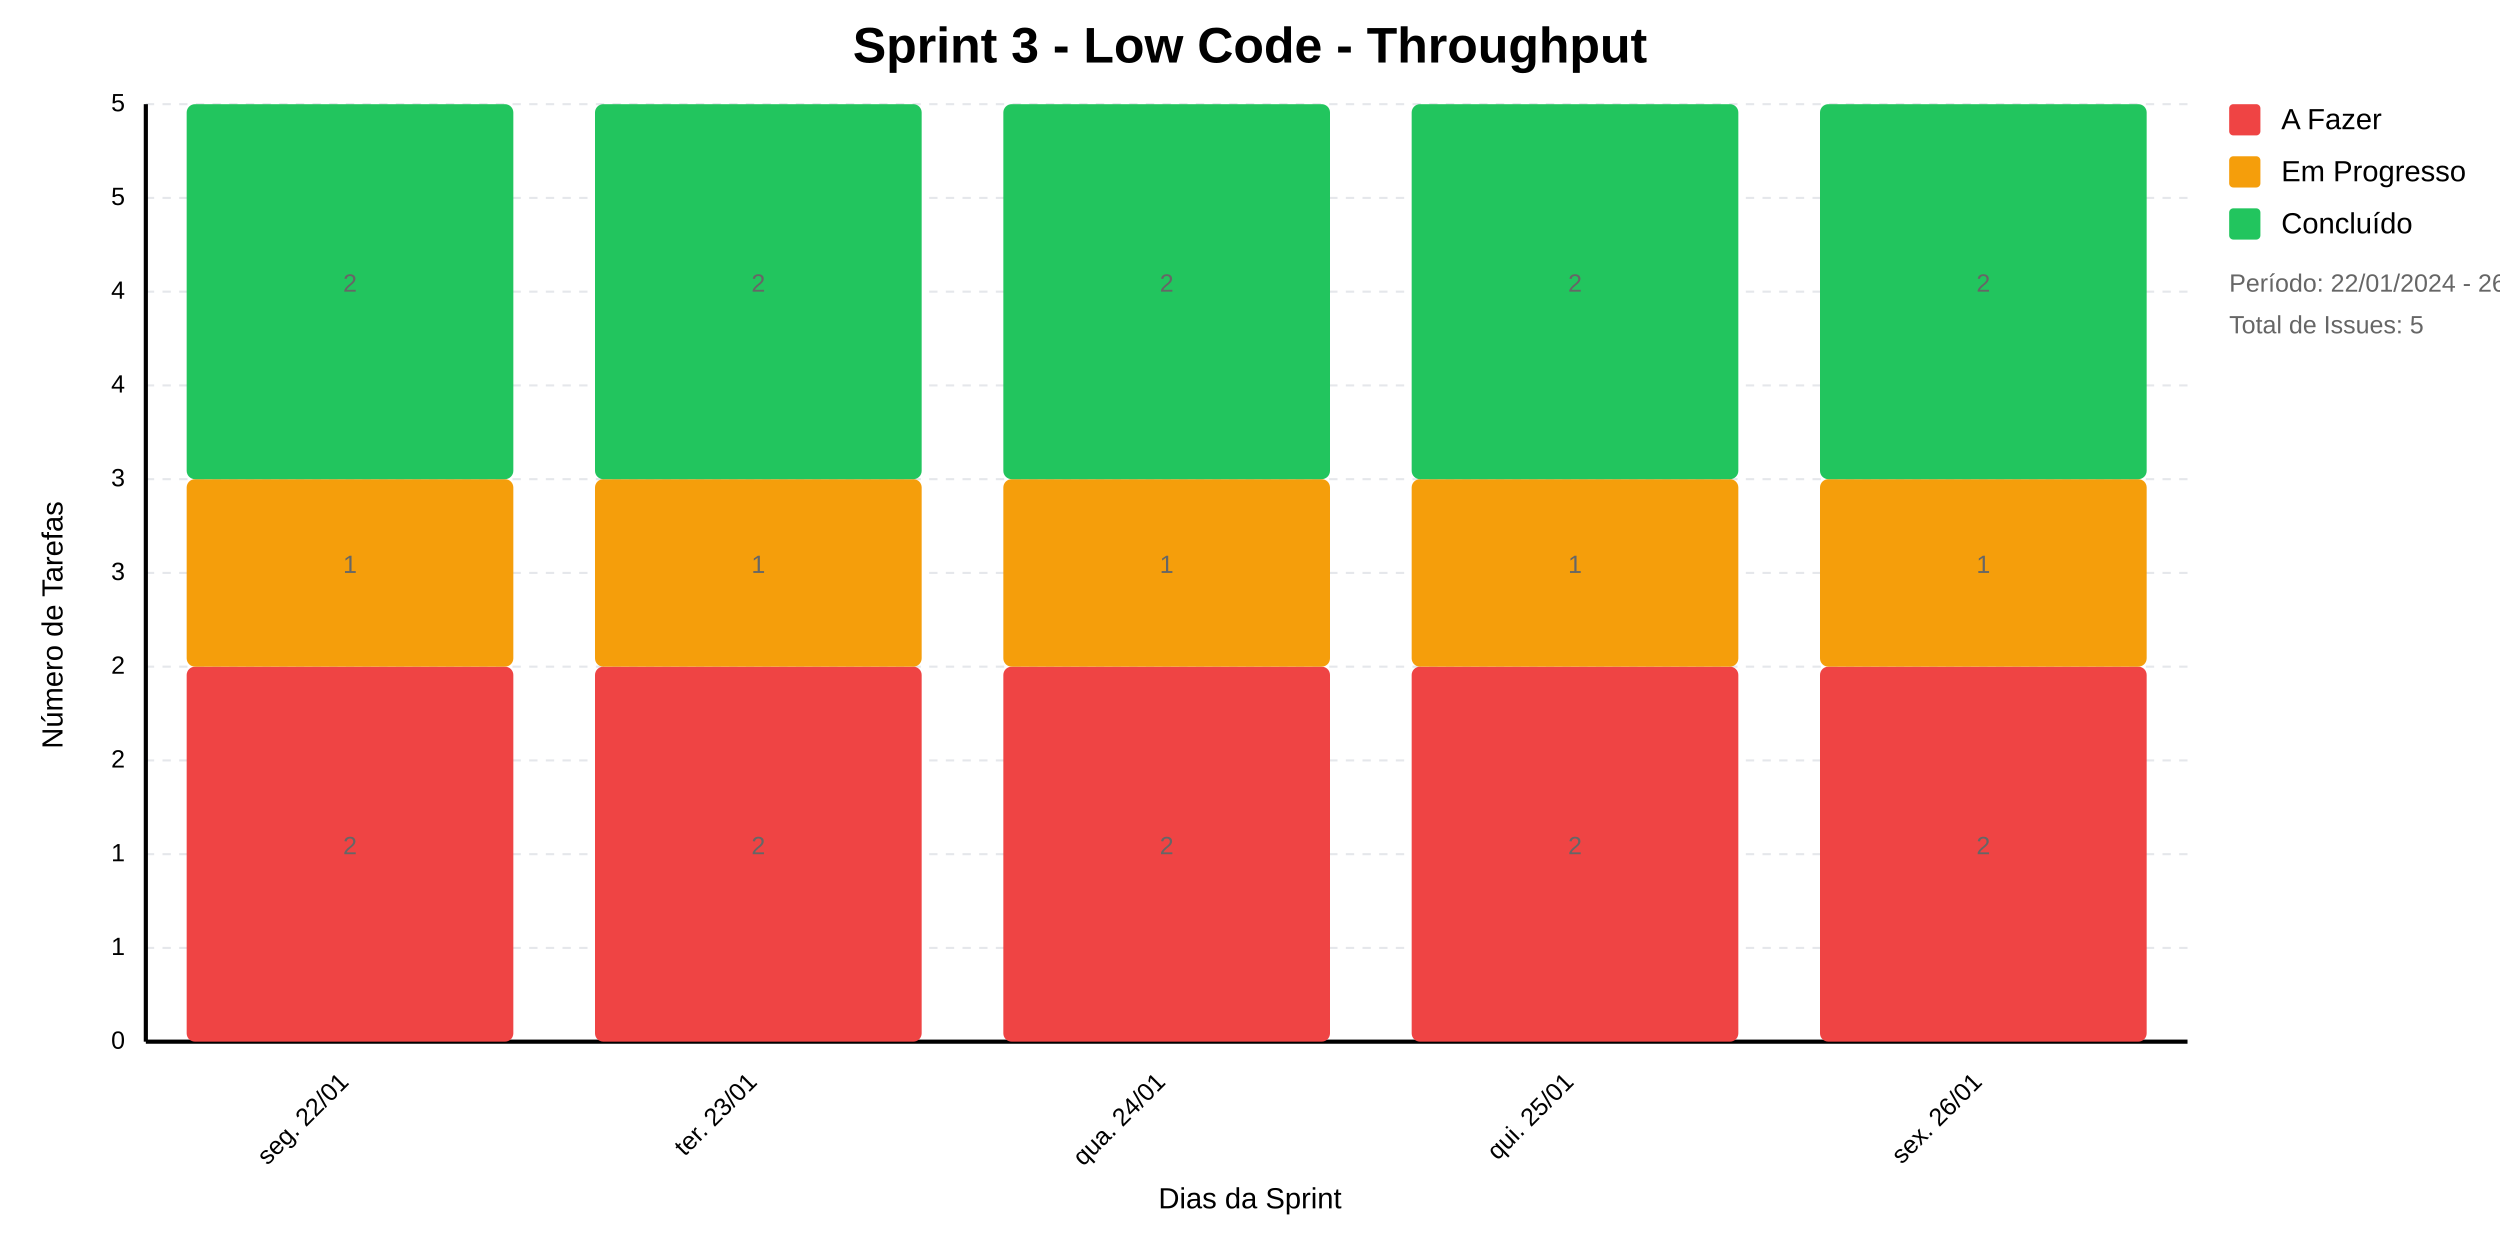
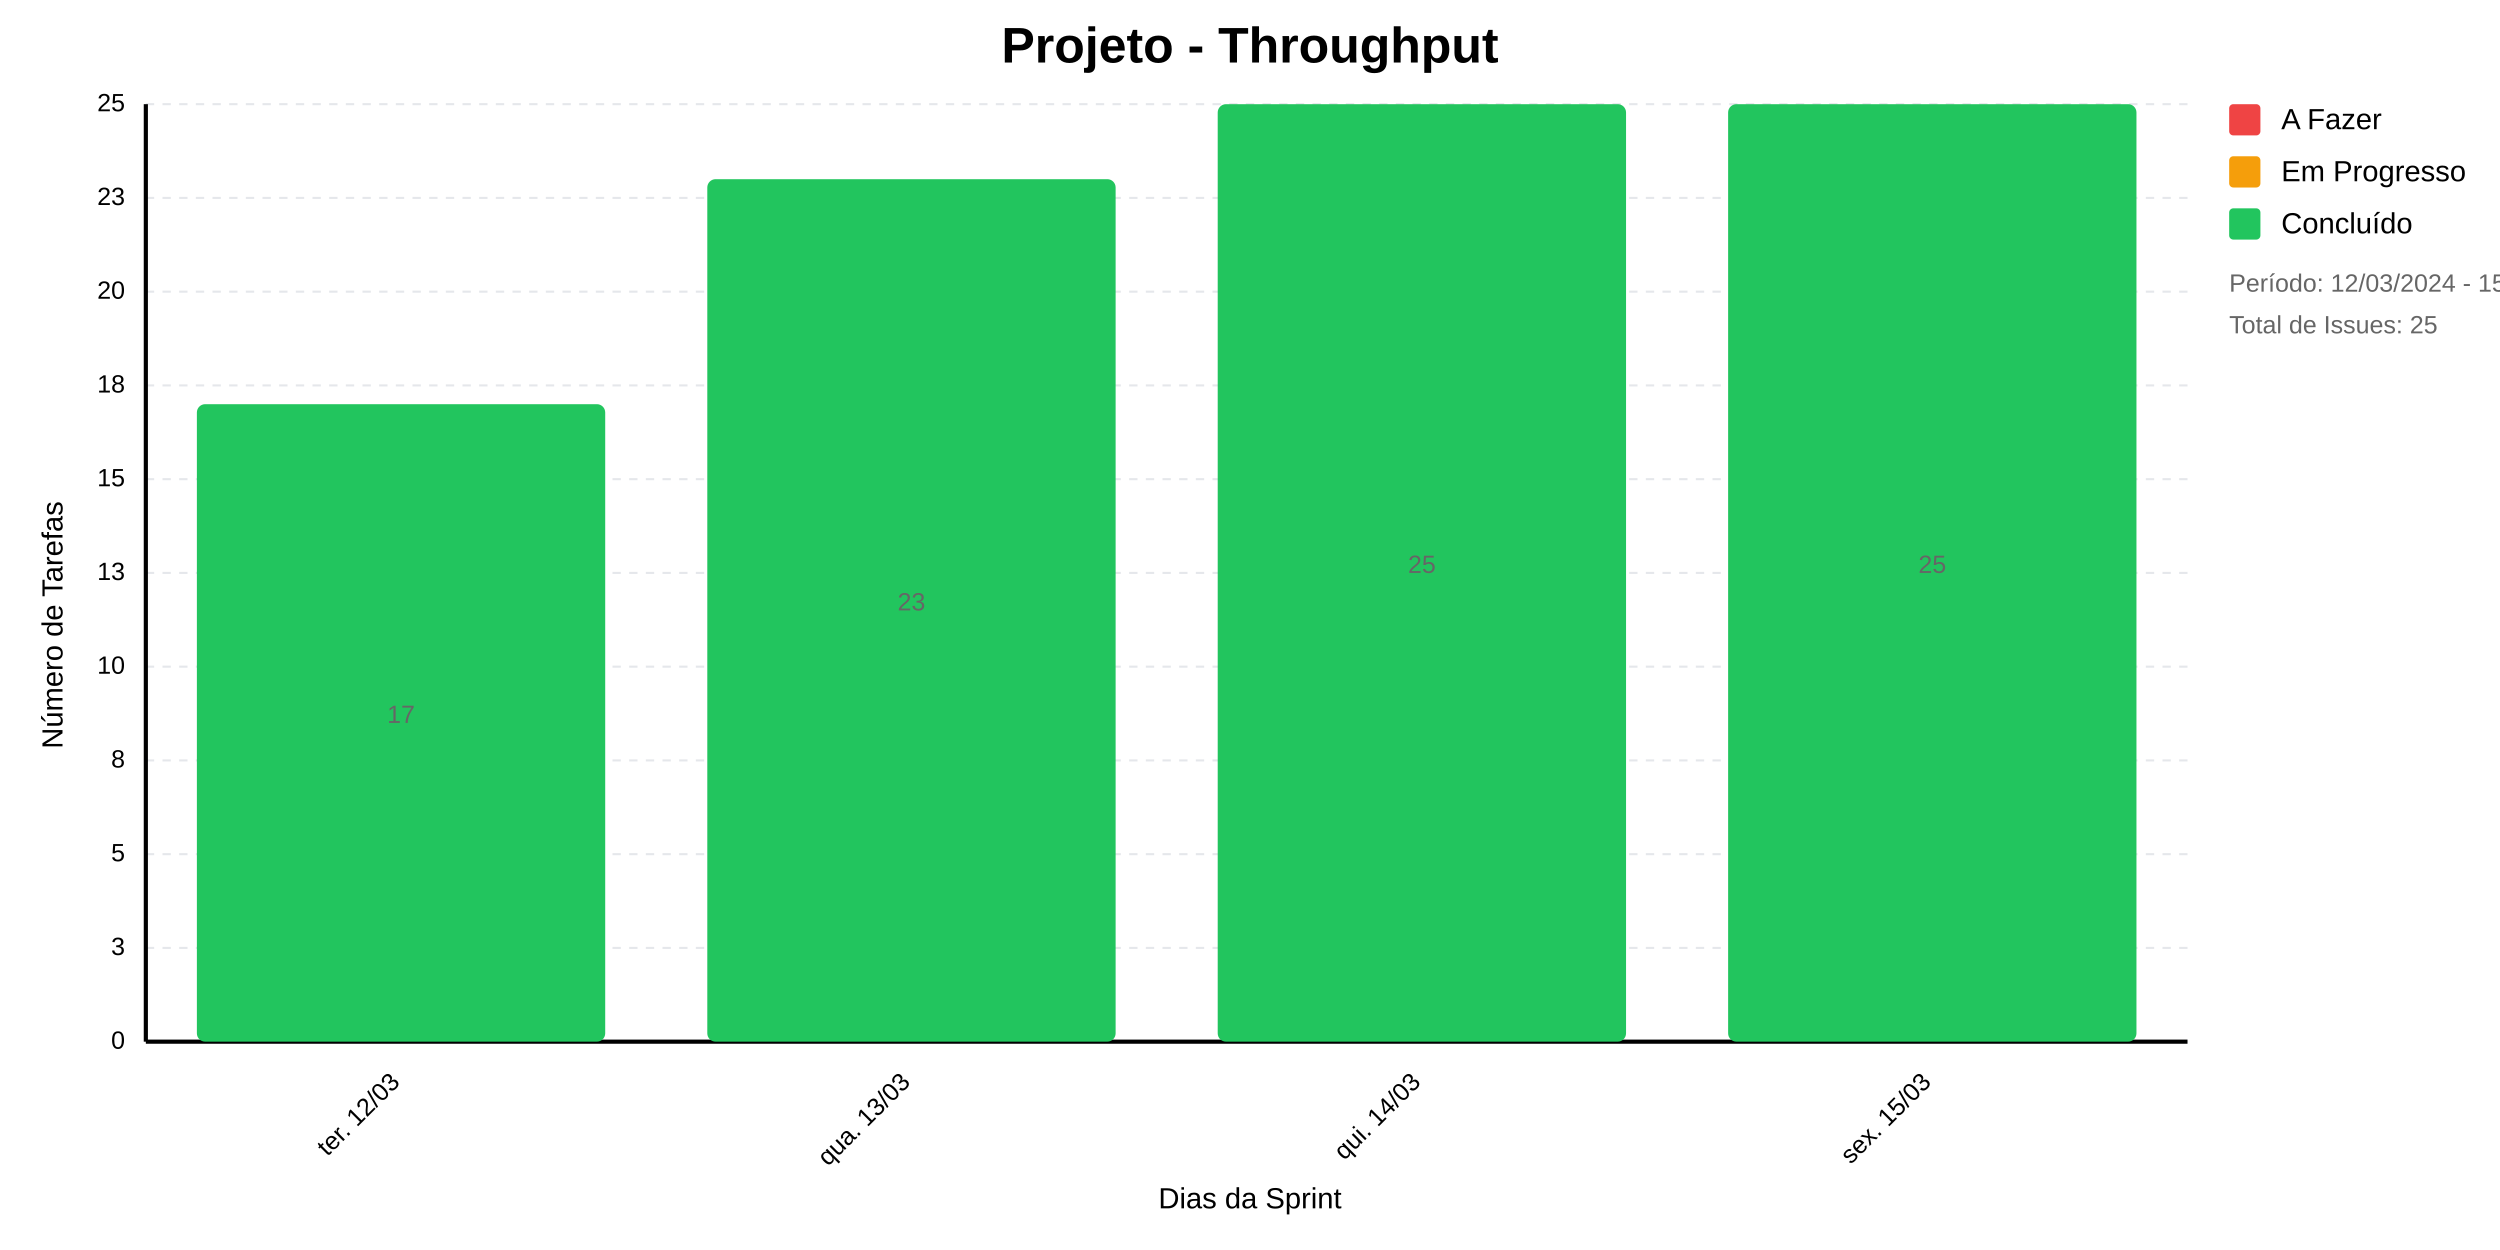
<svg xmlns="http://www.w3.org/2000/svg" viewBox="0 0 1200 600">
  <defs>
    <style>
            text { font-family: Arial, sans-serif; }
            .title { font-size: 24px; font-weight: bold; }
            .label { font-size: 14px; }
            .value { font-size: 12px; fill: #666666; }
            .axis { font-size: 12px; }
            .legend { font-size: 14px; }
          </style>
  </defs>
  <rect width="1200" height="600" fill="white" />
  <line x1="70" y1="50" x2="1050" y2="50" stroke="#e5e7eb" stroke-dasharray="4" />
-   <text x="60" y="50" text-anchor="end" class="axis" dominant-baseline="middle">5</text>
+   <text x="60" y="50" text-anchor="end" class="axis" dominant-baseline="middle">25</text>
  <line x1="70" y1="95" x2="1050" y2="95" stroke="#e5e7eb" stroke-dasharray="4" />
-   <text x="60" y="95" text-anchor="end" class="axis" dominant-baseline="middle">5</text>
+   <text x="60" y="95" text-anchor="end" class="axis" dominant-baseline="middle">23</text>
  <line x1="70" y1="140" x2="1050" y2="140" stroke="#e5e7eb" stroke-dasharray="4" />
-   <text x="60" y="140" text-anchor="end" class="axis" dominant-baseline="middle">4</text>
+   <text x="60" y="140" text-anchor="end" class="axis" dominant-baseline="middle">20</text>
  <line x1="70" y1="185" x2="1050" y2="185" stroke="#e5e7eb" stroke-dasharray="4" />
-   <text x="60" y="185" text-anchor="end" class="axis" dominant-baseline="middle">4</text>
+   <text x="60" y="185" text-anchor="end" class="axis" dominant-baseline="middle">18</text>
  <line x1="70" y1="230" x2="1050" y2="230" stroke="#e5e7eb" stroke-dasharray="4" />
-   <text x="60" y="230" text-anchor="end" class="axis" dominant-baseline="middle">3</text>
+   <text x="60" y="230" text-anchor="end" class="axis" dominant-baseline="middle">15</text>
  <line x1="70" y1="275" x2="1050" y2="275" stroke="#e5e7eb" stroke-dasharray="4" />
-   <text x="60" y="275" text-anchor="end" class="axis" dominant-baseline="middle">3</text>
+   <text x="60" y="275" text-anchor="end" class="axis" dominant-baseline="middle">13</text>
  <line x1="70" y1="320" x2="1050" y2="320" stroke="#e5e7eb" stroke-dasharray="4" />
-   <text x="60" y="320" text-anchor="end" class="axis" dominant-baseline="middle">2</text>
+   <text x="60" y="320" text-anchor="end" class="axis" dominant-baseline="middle">10</text>
  <line x1="70" y1="365" x2="1050" y2="365" stroke="#e5e7eb" stroke-dasharray="4" />
-   <text x="60" y="365" text-anchor="end" class="axis" dominant-baseline="middle">2</text>
+   <text x="60" y="365" text-anchor="end" class="axis" dominant-baseline="middle">8</text>
  <line x1="70" y1="410" x2="1050" y2="410" stroke="#e5e7eb" stroke-dasharray="4" />
-   <text x="60" y="410" text-anchor="end" class="axis" dominant-baseline="middle">1</text>
+   <text x="60" y="410" text-anchor="end" class="axis" dominant-baseline="middle">5</text>
  <line x1="70" y1="455" x2="1050" y2="455" stroke="#e5e7eb" stroke-dasharray="4" />
-   <text x="60" y="455" text-anchor="end" class="axis" dominant-baseline="middle">1</text>
+   <text x="60" y="455" text-anchor="end" class="axis" dominant-baseline="middle">3</text>
  <line x1="70" y1="500" x2="1050" y2="500" stroke="#e5e7eb" stroke-dasharray="4" />
  <text x="60" y="500" text-anchor="end" class="axis" dominant-baseline="middle">0</text>
  <line x1="70" y1="50" x2="70" y2="500" stroke="black" stroke-width="2" />
  <line x1="70" y1="500" x2="1050" y2="500" stroke="black" stroke-width="2" />
  <text transform="rotate(-90 30 300)" x="30" y="300" text-anchor="middle" class="label">Número de Tarefas</text>
  <text x="600" y="580" text-anchor="middle" class="label">Dias da Sprint</text>
  <g>
-     <rect x="89.6" y="320" width="156.8" height="180" fill="#ef4444" rx="4" />
-     <rect x="89.6" y="230" width="156.8" height="90" fill="#f59e0b" rx="4" />
-     <rect x="89.6" y="50" width="156.8" height="180" fill="#22c55e" rx="4" />
-     <text transform="rotate(-45 168 520)" x="168" y="520" text-anchor="end" class="axis">seg. 22/01</text>
-     <text x="168" y="410" text-anchor="middle" class="value">2</text>
-     <text x="168" y="275" text-anchor="middle" class="value">1</text>
-     <text x="168" y="140" text-anchor="middle" class="value">2</text>
+     <rect x="94.5" y="500" width="196" height="0" fill="#ef4444" rx="4" />
+     <rect x="94.5" y="500" width="196" height="0" fill="#f59e0b" rx="4" />
+     <rect x="94.5" y="194" width="196" height="306" fill="#22c55e" rx="4" />
+     <text transform="rotate(-45 192.5 520)" x="192.5" y="520" text-anchor="end" class="axis">ter. 12/03</text>
+     <text x="192.5" y="347" text-anchor="middle" class="value">17</text>
  </g>
  <g>
-     <rect x="285.6" y="320" width="156.8" height="180" fill="#ef4444" rx="4" />
-     <rect x="285.6" y="230" width="156.8" height="90" fill="#f59e0b" rx="4" />
-     <rect x="285.6" y="50" width="156.8" height="180" fill="#22c55e" rx="4" />
-     <text transform="rotate(-45 364 520)" x="364" y="520" text-anchor="end" class="axis">ter. 23/01</text>
-     <text x="364" y="410" text-anchor="middle" class="value">2</text>
-     <text x="364" y="275" text-anchor="middle" class="value">1</text>
-     <text x="364" y="140" text-anchor="middle" class="value">2</text>
+     <rect x="339.5" y="500" width="196" height="0" fill="#ef4444" rx="4" />
+     <rect x="339.5" y="500" width="196" height="0" fill="#f59e0b" rx="4" />
+     <rect x="339.5" y="86" width="196" height="414" fill="#22c55e" rx="4" />
+     <text transform="rotate(-45 437.5 520)" x="437.5" y="520" text-anchor="end" class="axis">qua. 13/03</text>
+     <text x="437.5" y="293" text-anchor="middle" class="value">23</text>
  </g>
  <g>
-     <rect x="481.6" y="320" width="156.8" height="180" fill="#ef4444" rx="4" />
-     <rect x="481.6" y="230" width="156.8" height="90" fill="#f59e0b" rx="4" />
-     <rect x="481.6" y="50" width="156.8" height="180" fill="#22c55e" rx="4" />
-     <text transform="rotate(-45 560 520)" x="560" y="520" text-anchor="end" class="axis">qua. 24/01</text>
-     <text x="560" y="410" text-anchor="middle" class="value">2</text>
-     <text x="560" y="275" text-anchor="middle" class="value">1</text>
-     <text x="560" y="140" text-anchor="middle" class="value">2</text>
+     <rect x="584.5" y="500" width="196" height="0" fill="#ef4444" rx="4" />
+     <rect x="584.5" y="500" width="196" height="0" fill="#f59e0b" rx="4" />
+     <rect x="584.5" y="50" width="196" height="450" fill="#22c55e" rx="4" />
+     <text transform="rotate(-45 682.5 520)" x="682.5" y="520" text-anchor="end" class="axis">qui. 14/03</text>
+     <text x="682.5" y="275" text-anchor="middle" class="value">25</text>
  </g>
  <g>
-     <rect x="677.6" y="320" width="156.8" height="180" fill="#ef4444" rx="4" />
-     <rect x="677.6" y="230" width="156.8" height="90" fill="#f59e0b" rx="4" />
-     <rect x="677.6" y="50" width="156.8" height="180" fill="#22c55e" rx="4" />
-     <text transform="rotate(-45 756 520)" x="756" y="520" text-anchor="end" class="axis">qui. 25/01</text>
-     <text x="756" y="410" text-anchor="middle" class="value">2</text>
-     <text x="756" y="275" text-anchor="middle" class="value">1</text>
-     <text x="756" y="140" text-anchor="middle" class="value">2</text>
+     <rect x="829.5" y="500" width="196" height="0" fill="#ef4444" rx="4" />
+     <rect x="829.5" y="500" width="196" height="0" fill="#f59e0b" rx="4" />
+     <rect x="829.5" y="50" width="196" height="450" fill="#22c55e" rx="4" />
+     <text transform="rotate(-45 927.5 520)" x="927.5" y="520" text-anchor="end" class="axis">sex. 15/03</text>
+     <text x="927.5" y="275" text-anchor="middle" class="value">25</text>
  </g>
-   <g>
-     <rect x="873.6" y="320" width="156.8" height="180" fill="#ef4444" rx="4" />
-     <rect x="873.6" y="230" width="156.8" height="90" fill="#f59e0b" rx="4" />
-     <rect x="873.6" y="50" width="156.8" height="180" fill="#22c55e" rx="4" />
-     <text transform="rotate(-45 952 520)" x="952" y="520" text-anchor="end" class="axis">sex. 26/01</text>
-     <text x="952" y="410" text-anchor="middle" class="value">2</text>
-     <text x="952" y="275" text-anchor="middle" class="value">1</text>
-     <text x="952" y="140" text-anchor="middle" class="value">2</text>
-   </g>
-   <text x="600" y="30" text-anchor="middle" class="title">Sprint 3 - Low Code - Throughput</text>
+   <text x="600" y="30" text-anchor="middle" class="title">Projeto - Throughput</text>
  <g transform="translate(1070, 50)">
    <rect width="15" height="15" fill="#ef4444" rx="2" />
    <text x="25" y="12" class="legend">A Fazer</text>
    <rect y="25" width="15" height="15" fill="#f59e0b" rx="2" />
    <text x="25" y="37" class="legend">Em Progresso</text>
    <rect y="50" width="15" height="15" fill="#22c55e" rx="2" />
    <text x="25" y="62" class="legend">Concluído</text>
    <text x="0" y="90" class="value">
-             Período: 22/01/2024 - 
-             26/01/2024
+             Período: 12/03/2024 - 
+             15/03/2024
          </text>
    <text x="0" y="110" class="value">
-             Total de Issues: 5
+             Total de Issues: 25
          </text>
  </g>
</svg>
